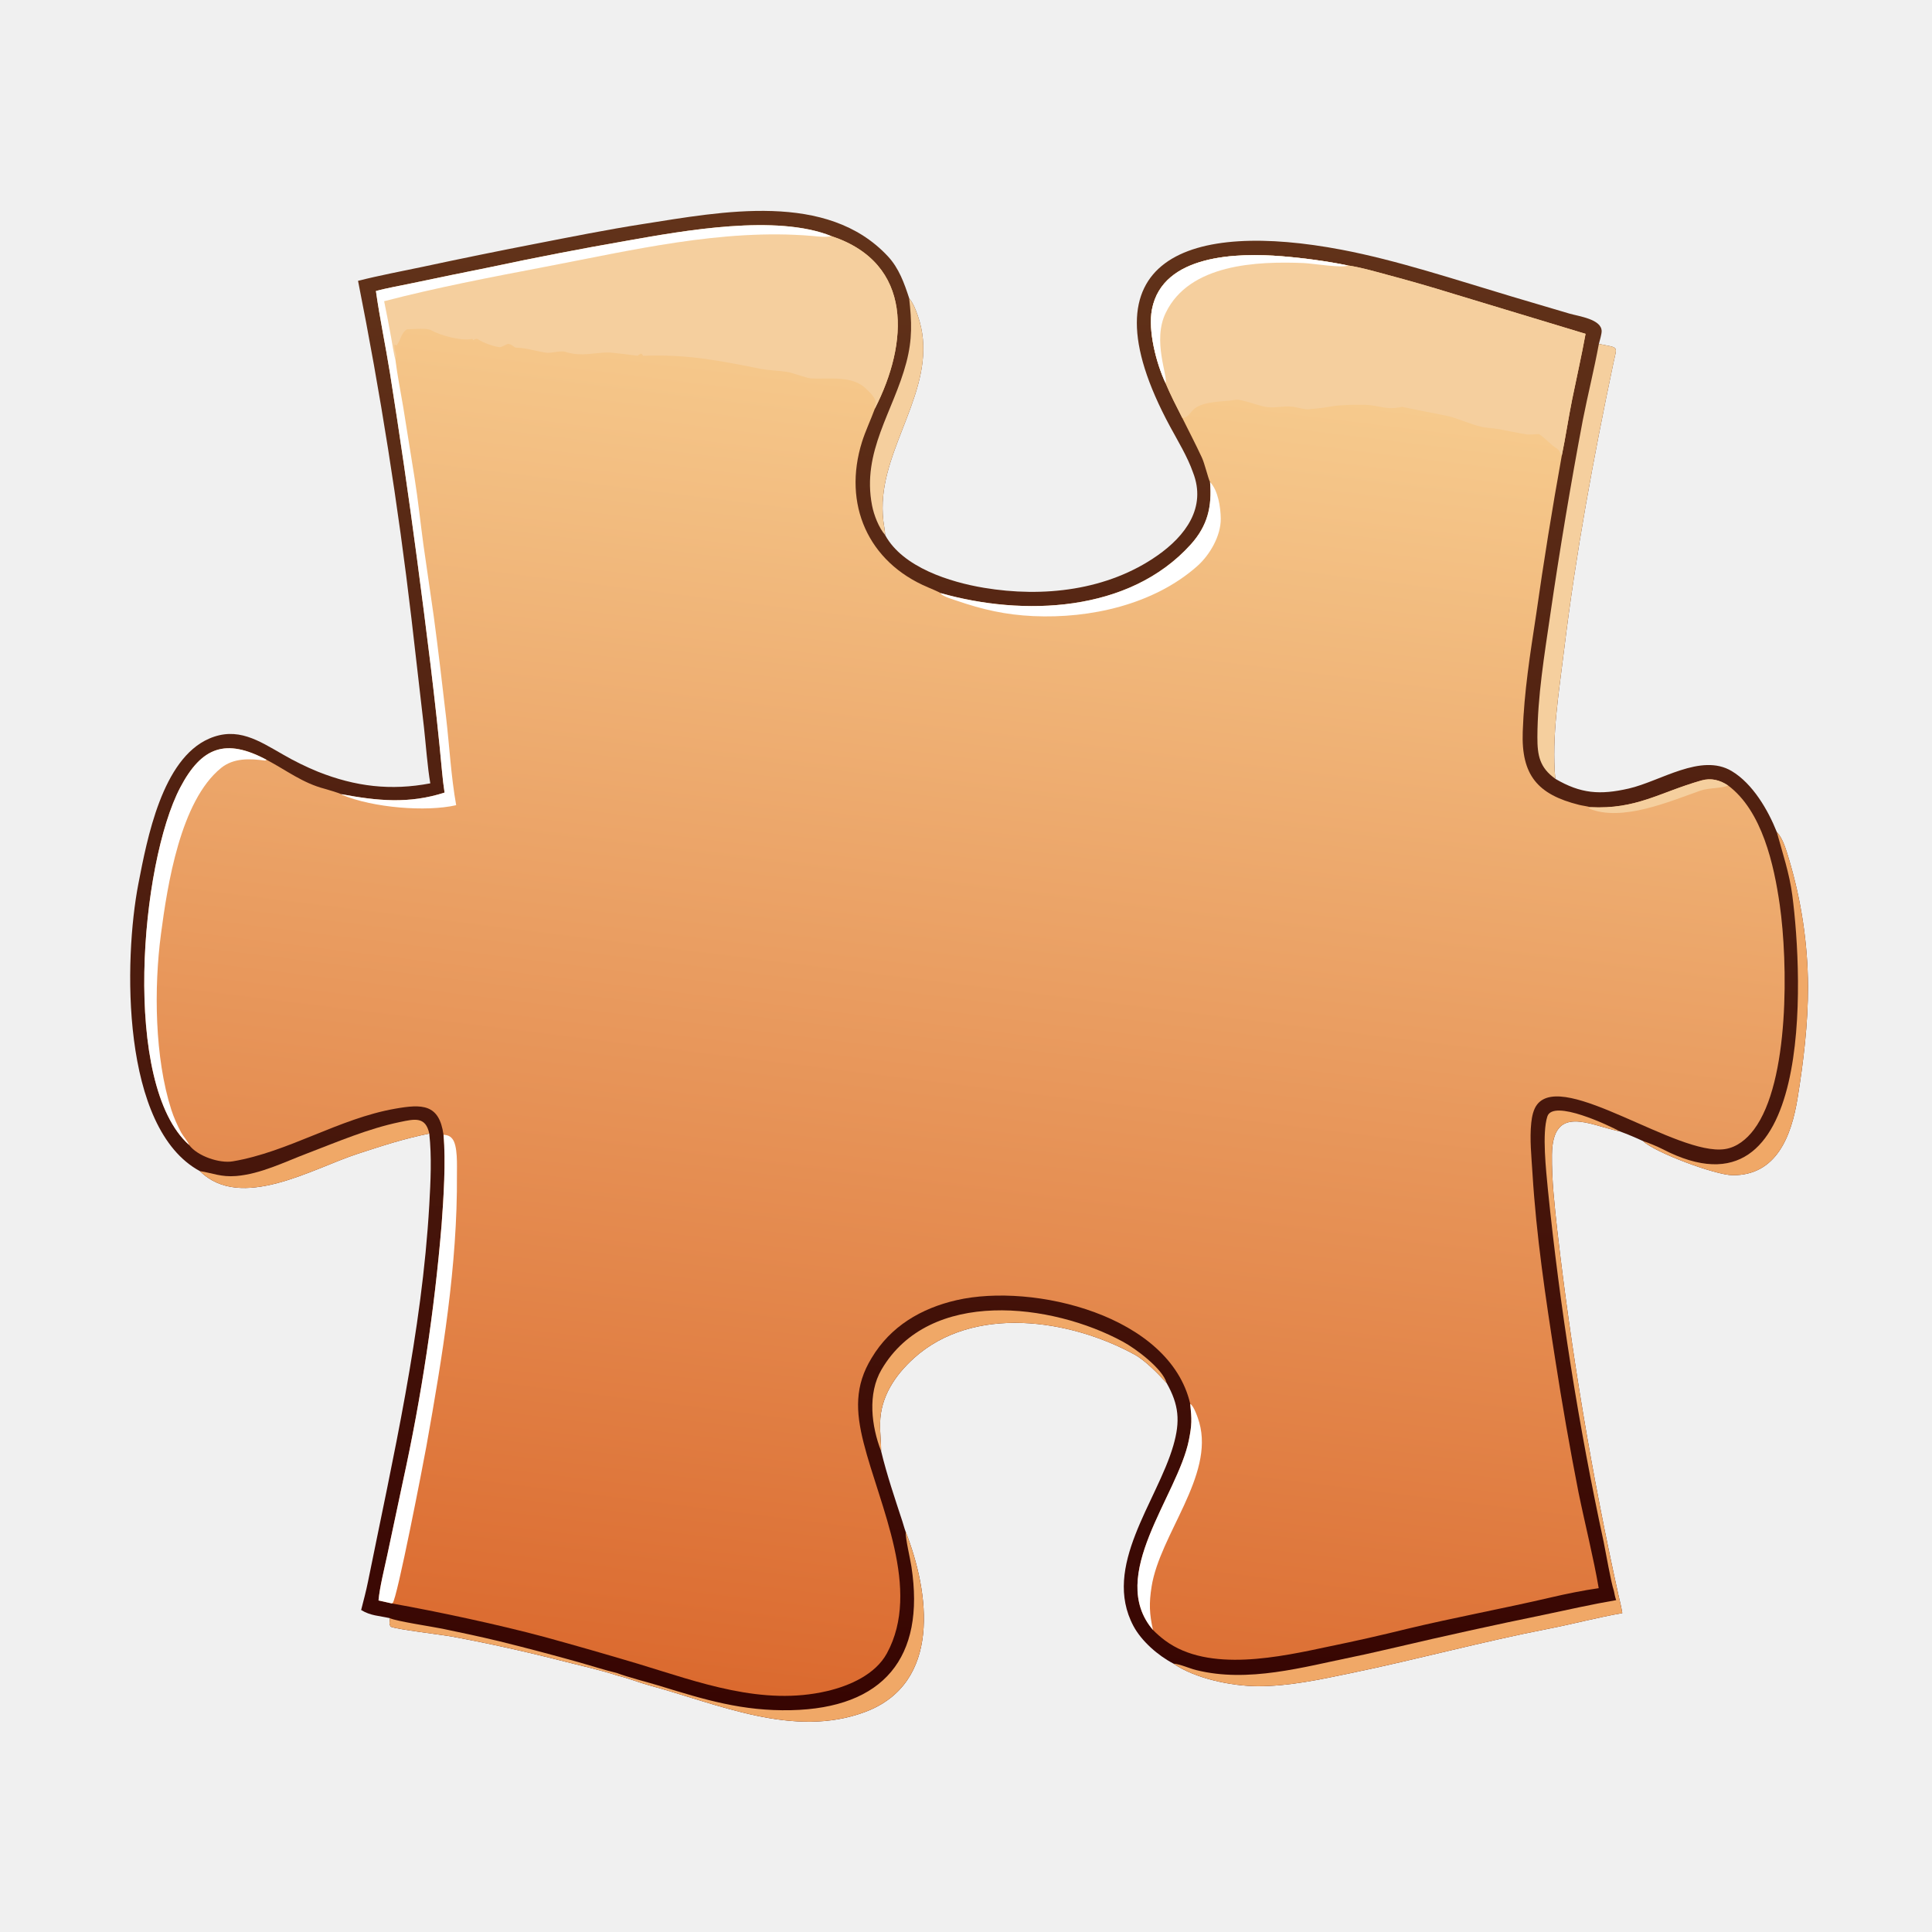
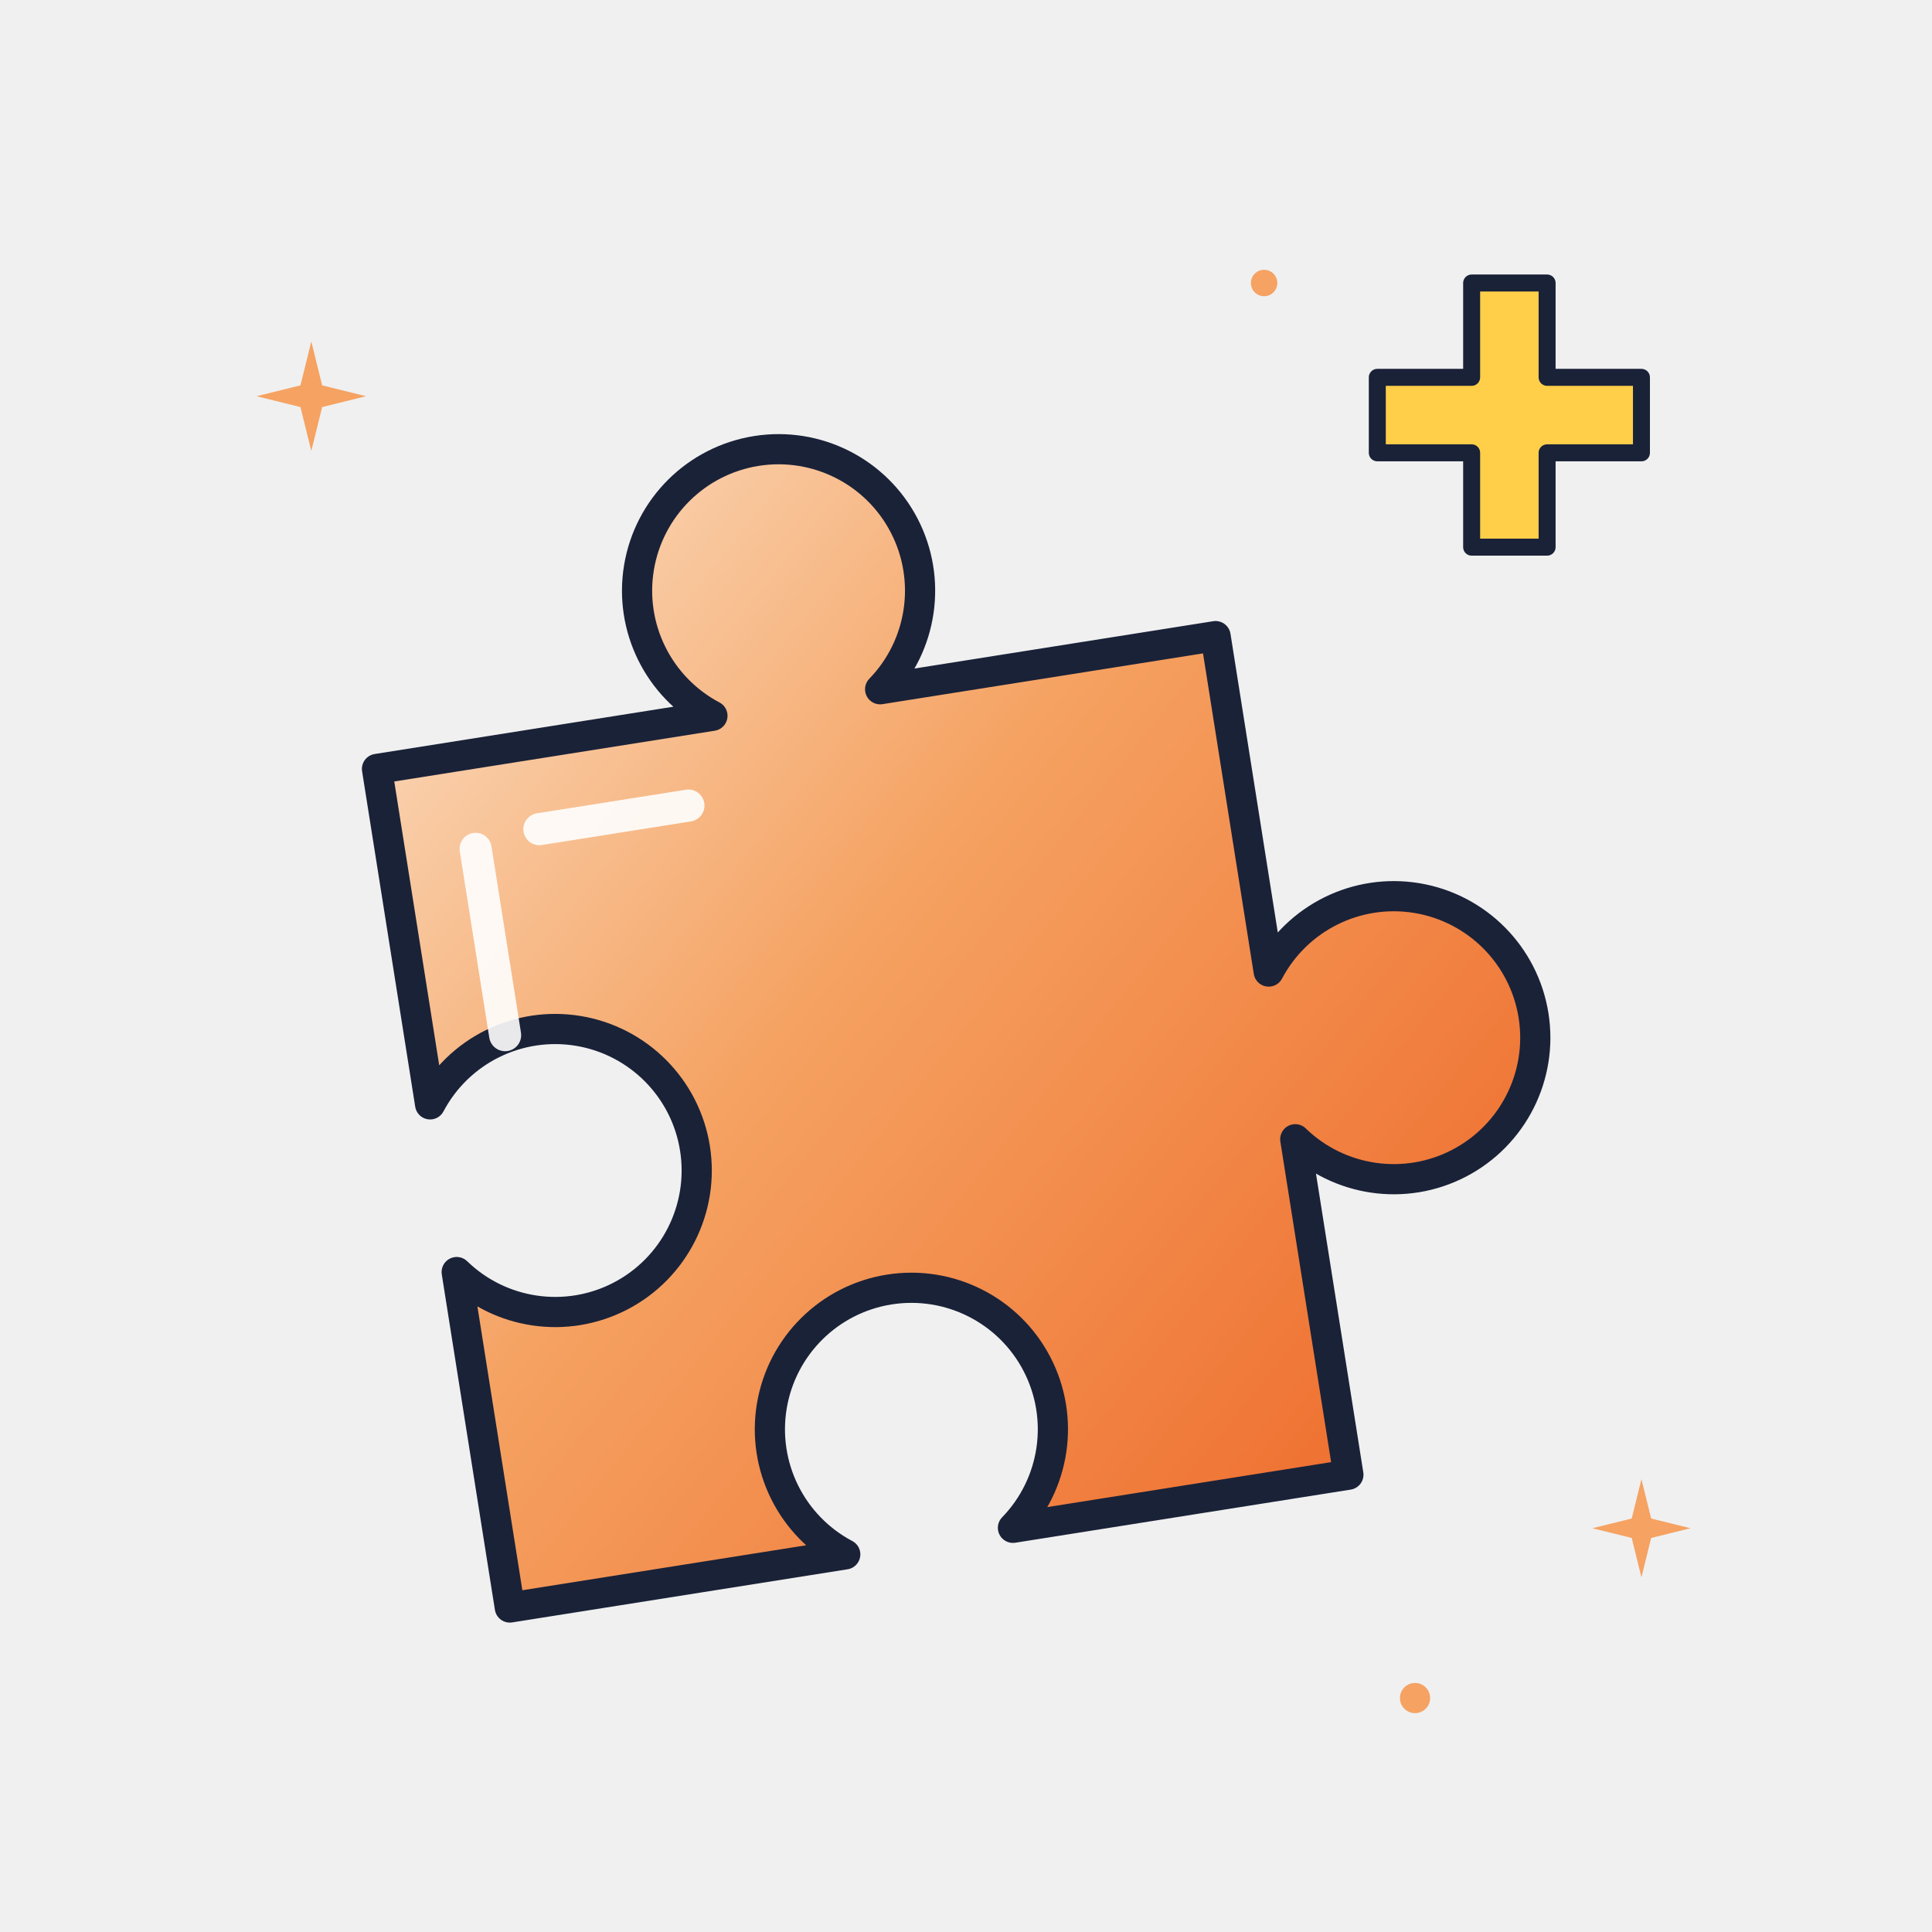
- <svg xmlns="http://www.w3.org/2000/svg" height="1024" preserveAspectRatio="none" style="display: block;" version="1.1" viewBox="0 0 2048 2048" width="1024">
+ <svg xmlns="http://www.w3.org/2000/svg" width="1024" height="1024" viewBox="0 0 2048 2048">
  <defs>
-     <linearGradient gradientUnits="userSpaceOnUse" id="Gradient1" x1="934.265" x2="1110.89" y1="1810.26" y2="384.29">
-       <stop class="stop0" offset="0" stop-color="rgb(219,106,47)" stop-opacity="1" />
-       <stop class="stop1" offset="1" stop-color="rgb(246,202,141)" stop-opacity="1" />
-     </linearGradient>
-     <linearGradient gradientUnits="userSpaceOnUse" id="Gradient2" x1="1025.11" x2="1017.73" y1="1810.12" y2="223.969">
-       <stop class="stop0" offset="0" stop-color="rgb(55,5,2)" stop-opacity="1" />
-       <stop class="stop1" offset="1" stop-color="rgb(98,51,26)" stop-opacity="1" />
+     <linearGradient gradientUnits="userSpaceOnUse" id="g" x1="440" y1="450" x2="1500" y2="1620">
+       <stop offset="0" stop-color="#FBE3CB" />
+       <stop offset="0.45" stop-color="#F5A262" />
+       <stop offset="1" stop-color="#EE6A2A" />
    </linearGradient>
  </defs>
-   <path d="M 379.535 297.693 C 401.417 292.128 426.14 287.447 448.487 282.751 C 488.04 274.269 527.676 266.177 567.389 258.475 C 605.724 251.017 643.17 243.465 681.908 237.423 C 765.059 224.453 876.856 202.395 941.304 271.819 C 952.934 284.346 958.581 300.192 963.745 316.106 C 968.434 322.206 970.471 327.729 972.982 334.928 C 996.225 401.584 942.4 461.918 936.23 525.63 C 935.328 534.549 935.39 543.54 936.415 552.447 C 936.932 556.926 938.224 563.018 938.321 567.251 C 957.003 601.516 1007.24 617.136 1043.13 623.113 C 1105.72 633.536 1173.86 626.053 1226.91 588.875 C 1256.5 568.136 1279.25 538.066 1264.59 500.713 C 1258.85 484.265 1248.59 467.466 1240.39 452.298 C 1142.44 270.955 1263.14 234.516 1422.02 264.689 C 1480.89 275.867 1543.07 296.587 1602.47 314.305 L 1663.29 332.318 C 1673.59 335.35 1697.78 338.254 1697.82 351.134 C 1697.83 354.145 1695.74 361.341 1694.86 364.572 C 1716.75 369.062 1714.23 366.056 1710.23 385.055 C 1689.13 485.262 1670.49 586.308 1658.12 688.006 C 1652.61 733.818 1644.65 779.719 1648.66 825.547 C 1675.67 841.39 1696.06 842.871 1726.63 835.865 C 1760.06 828.205 1803.13 798.006 1835.6 817.331 C 1857.94 830.623 1874.24 858.687 1883.49 881.988 C 1889.96 888.401 1893.6 901.706 1896.25 910.378 C 1909.41 954.165 1916.26 999.607 1916.57 1045.33 C 1916.67 1085.06 1911.67 1126.16 1905.48 1164.23 C 1898.98 1204.18 1883.23 1246.15 1836.6 1245.77 C 1818.38 1245.63 1753.8 1221.53 1741.76 1209.62 C 1733.71 1205.87 1725.51 1202.44 1717.18 1199.34 L 1715.81 1199.06 C 1685.22 1192.72 1645.71 1169.66 1645.11 1224.23 C 1644.82 1250.92 1647.88 1277.43 1650.75 1303.96 C 1665.67 1433.77 1687.27 1562.72 1715.48 1690.29 C 1716.96 1696.66 1718.72 1703.58 1719.69 1709.97 C 1693.37 1714.53 1668.16 1721.35 1642.12 1726.43 C 1571.56 1740.09 1502.34 1759.03 1432.01 1773.57 C 1399.39 1780.31 1366.75 1787.55 1333.24 1787.44 C 1305.68 1787.35 1266.88 1779.42 1243.92 1763.5 C 1227.74 1755.1 1210.06 1739.74 1201.47 1723.59 C 1167.91 1660.53 1226.5 1591.92 1243.76 1532.41 C 1251.31 1506.36 1249.66 1489.16 1236.69 1466.07 C 1228.24 1456.74 1214 1442.13 1202.9 1436.02 C 1134.22 1398.25 1031.7 1382.88 968.78 1439.73 C 948.598 1457.97 933.389 1480.97 932.957 1508.48 C 932.684 1519.04 934.12 1528.74 934.057 1538.37 C 940.172 1563.66 948.496 1588.06 956.581 1612.77 C 957.701 1616.2 958.715 1620.25 959.978 1623.53 C 985.573 1688.6 998.147 1784.39 917.039 1814.74 C 841.208 1843.13 760.97 1806.17 687.711 1786.41 C 678.572 1783.93 663.297 1778.1 655.623 1776.49 C 636.63 1770.33 617.828 1766.16 598.483 1761.31 C 559.237 1751.2 519.66 1742.41 479.82 1734.98 C 469.062 1732.94 420.789 1727.28 414.203 1724.38 C 412.138 1720.79 413.032 1720.46 413.37 1715.39 C 401.777 1712.63 393.039 1712.96 382.828 1706.67 C 385.315 1696.94 388.066 1686.67 390.05 1676.83 C 416.681 1544.9 447.375 1412.01 455.056 1277.28 C 456.444 1252.94 457.779 1225.78 455.03 1201.61 C 426.471 1207.52 406.208 1214.29 378.898 1223.17 C 331.566 1238.55 255.38 1284.38 211.853 1241.41 C 128.136 1196.15 131.022 1017.62 146.712 936.712 C 155.964 888.999 171.889 804.6 221.637 782.994 C 251.733 769.923 274.292 785.196 299.686 799.656 C 311.707 806.647 324.198 812.796 337.07 818.058 C 376.698 833.836 414.234 838.33 456.136 830.383 C 453.203 813.646 451.358 788.53 449.432 771.14 L 436.13 655.519 C 422.02 535.54 403.14 416.17 379.535 297.693 z" fill="url(#Gradient2)" transform="translate(0,0)" />
-   <path d="M 1710.79 1686.38 C 1707.63 1677.1 1702.27 1645.7 1699.98 1634.6 C 1673.35 1511.14 1653.59 1386.3 1640.8 1260.65 C 1638.95 1240.9 1634.48 1201.34 1640.25 1183.51 C 1646.3 1164.77 1706.28 1193.37 1717.18 1199.34 L 1715.81 1199.06 C 1685.22 1192.72 1645.71 1169.66 1645.11 1224.23 C 1644.82 1250.92 1647.88 1277.43 1650.75 1303.96 C 1665.67 1433.77 1687.27 1562.72 1715.48 1690.29 C 1716.96 1696.66 1718.72 1703.58 1719.69 1709.97 C 1693.37 1714.53 1668.16 1721.35 1642.12 1726.43 C 1571.56 1740.09 1502.34 1759.03 1432.01 1773.57 C 1399.39 1780.31 1366.75 1787.55 1333.24 1787.44 C 1305.68 1787.35 1266.88 1779.42 1243.92 1763.5 C 1251.17 1764.07 1260.36 1768.43 1267.79 1770.3 C 1322.93 1784.15 1381.33 1767.17 1435.52 1756.12 C 1450.08 1753.15 1464.97 1749.59 1479.58 1746.28 C 1531.65 1734.05 1583.89 1722.56 1636.29 1711.81 C 1662.32 1706.34 1686.92 1700.73 1713.18 1696.21 C 1711.99 1692.75 1711.51 1689.97 1710.79 1686.38 z" fill="rgb(240,168,103)" transform="translate(0,0)" />
-   <path d="M 1694.86 364.572 C 1716.75 369.062 1714.23 366.056 1710.23 385.055 C 1689.13 485.262 1670.49 586.308 1658.12 688.006 C 1652.61 733.818 1644.65 779.719 1648.66 825.547 C 1632.13 813.603 1629.63 800.945 1629.7 781.332 C 1629.85 738.158 1637.11 694.462 1643.33 651.744 C 1653.42 582.614 1664.94 513.702 1677.9 445.053 C 1683.2 418.189 1689.89 391.552 1694.86 364.572 z" fill="rgb(245,207,158)" transform="translate(0,0)" />
-   <path d="M 959.978 1623.53 C 985.573 1688.6 998.147 1784.39 917.039 1814.74 C 841.208 1843.13 760.97 1806.17 687.711 1786.41 C 678.572 1783.93 663.297 1778.1 655.623 1776.49 C 636.63 1770.33 617.828 1766.16 598.483 1761.31 C 559.237 1751.2 519.66 1742.41 479.82 1734.98 C 469.062 1732.94 420.789 1727.28 414.203 1724.38 C 412.138 1720.79 413.032 1720.46 413.37 1715.39 C 420.217 1718.61 458.639 1724.39 469.091 1726.54 C 488.946 1730.62 508.714 1734.88 528.579 1739.63 C 557.228 1746.69 585.761 1754.22 614.165 1762.21 C 625.778 1765.45 642.805 1770.92 653.868 1773.44 C 664.895 1777.69 687.011 1783.34 698.911 1786.96 C 747.447 1801.93 787.294 1814 838.49 1812.87 C 936.29 1810.71 981.042 1757.36 966.138 1660.68 C 964.651 1651.04 960.118 1632.99 959.978 1623.53 z" fill="rgb(240,168,103)" transform="translate(0,0)" />
-   <path d="M 934.057 1538.37 C 923.713 1511.96 919.468 1477.34 934.447 1451.8 C 985.362 1364.97 1114.96 1381.34 1190.38 1422.28 C 1204.11 1429.73 1232.37 1450.74 1236.69 1466.07 C 1228.24 1456.74 1214 1442.13 1202.9 1436.02 C 1134.22 1398.25 1031.7 1382.88 968.78 1439.73 C 948.598 1457.97 933.389 1480.97 932.957 1508.48 C 932.684 1519.04 934.12 1528.74 934.057 1538.37 z" fill="rgb(240,168,103)" transform="translate(0,0)" />
-   <path d="M 1883.49 881.988 C 1889.96 888.401 1893.6 901.706 1896.25 910.378 C 1909.41 954.165 1916.26 999.607 1916.57 1045.33 C 1916.67 1085.06 1911.67 1126.16 1905.48 1164.23 C 1898.98 1204.18 1883.23 1246.15 1836.6 1245.77 C 1818.38 1245.63 1753.8 1221.53 1741.76 1209.62 C 1747.03 1211.18 1757.29 1215.48 1762.36 1218.11 C 1923.39 1301.63 1911.46 1036.83 1899.89 948.809 C 1896.89 925.977 1889.7 904.644 1883.49 881.988 z" fill="rgb(240,168,103)" transform="translate(0,0)" />
-   <path d="M 211.853 1241.41 C 225.32 1243.49 234.337 1247.94 250.342 1246.62 C 276.333 1244.49 301.702 1231.71 326.051 1222.48 C 358.054 1210.27 390.248 1196.41 423.903 1189.41 C 439.482 1186.17 451.165 1183.28 455.03 1201.61 C 426.471 1207.52 406.208 1214.29 378.898 1223.17 C 331.566 1238.55 255.38 1284.38 211.853 1241.41 z" fill="rgb(240,168,103)" transform="translate(0,0)" />
-   <path d="M 963.745 316.106 C 968.434 322.206 970.471 327.729 972.982 334.928 C 996.225 401.584 942.4 461.918 936.23 525.63 C 935.328 534.549 935.39 543.54 936.415 552.447 C 936.932 556.926 938.224 563.018 938.321 567.251 C 931.522 559.247 926.402 546.064 924.415 535.858 C 913.3 478.777 947.09 436.296 960.773 384.23 C 967.297 359.404 966.517 340.968 963.745 316.106 z" fill="rgb(245,207,158)" transform="translate(0,0)" />
-   <path d="M 398.499 308.507 C 408.682 305.616 426.149 302.468 437.088 300.171 C 464.501 294.386 491.944 288.747 519.417 283.255 C 567.655 272.982 616.082 263.616 664.672 255.163 C 725.505 244.39 823.043 226.807 881.31 250.287 C 968.954 279.355 962.699 364.108 927.46 433.017 C 923.099 444.937 917.326 457.018 913.737 468.49 C 893.185 534.184 919.928 595.846 983.854 622.663 C 987.069 624.012 994.173 627 997.202 628.736 C 1084.26 653.388 1196.92 649.666 1262.3 577.094 C 1280.1 557.334 1284.87 537.132 1282.71 511.092 C 1280.31 505.953 1277.12 491.664 1273.97 484.885 C 1267.38 470.721 1260.16 456.883 1253.23 442.91 C 1247.21 431.109 1240.54 418.115 1235.47 405.941 C 1225.81 385.405 1216.73 350.654 1221.15 327.86 C 1232.51 269.258 1312.35 267.887 1358.82 271.639 C 1381.27 273.451 1406.44 276.799 1428.88 281.399 C 1441.33 283.141 1457.14 287.675 1469.51 291.005 C 1493.25 297.302 1516.85 304.09 1540.3 311.364 L 1680.76 353.879 C 1676.53 377.188 1671.26 400.207 1666.55 423.423 C 1662.56 443.083 1659.59 463.534 1655.52 483.126 C 1645.39 539.244 1636.32 595.546 1628.3 652.002 C 1621.95 693.798 1615.66 732.945 1614.16 775.625 C 1612.54 821.585 1629.77 842.167 1673.94 853.188 C 1677.62 854.106 1682.27 854.57 1685.76 855.643 C 1734.8 858.147 1758.99 840.041 1803.45 827.358 C 1813.76 824.418 1823.06 826.762 1831.92 832.697 C 1867.97 859.648 1880.55 916.884 1886.6 959.103 C 1895.31 1019.84 1897.17 1146.81 1859.29 1197.33 C 1851.68 1207.49 1841.18 1216.26 1828.26 1218.12 C 1777.67 1225.44 1657.88 1134.83 1629.52 1170.69 C 1625.41 1175.89 1623.89 1183.7 1623.2 1190.2 C 1621.37 1207.47 1623.43 1226.31 1624.48 1243.62 C 1628.48 1309.56 1638.33 1375.32 1648.52 1440.56 C 1655.82 1487.78 1664.05 1534.84 1673.23 1581.73 C 1679.79 1613.84 1689.34 1651.93 1694.7 1683.53 C 1678.03 1685.92 1660.46 1689.5 1644.04 1693.33 C 1593.34 1705.18 1541.51 1714.62 1490.96 1726.79 C 1464 1733.45 1436.92 1739.58 1409.73 1745.15 C 1357.4 1756.28 1281.46 1773.48 1235.06 1739.02 C 1230.48 1735.62 1226.18 1731.87 1222.19 1727.8 C 1173.01 1670.33 1248.48 1585.75 1260.29 1526.44 C 1263.51 1510.25 1263.43 1504.72 1261.7 1488.19 C 1240.12 1394.42 1095.46 1359.54 1014.03 1378.21 C 976.365 1386.85 943.98 1405.95 923.929 1439.56 C 905.883 1469.05 907.057 1496.09 915.458 1529.36 C 932.377 1596.36 977.035 1684.9 940.153 1752.6 C 927.927 1775.05 900.64 1787 876.776 1792.6 C 808.259 1808.68 741.151 1783.38 676.394 1763.7 C 643.53 1753.88 610.56 1744.42 577.489 1735.32 C 529.665 1722.46 463.729 1708.28 415.237 1699.69 L 401.231 1696.55 C 402.438 1682.69 407.545 1662.36 410.556 1648.29 L 427.299 1569.46 C 446.855 1480.11 460.486 1389.57 468.104 1298.43 C 470.218 1270.06 472.758 1230.92 470.137 1202.87 C 465.568 1170.06 447.419 1170.24 418.778 1175.28 C 359.119 1185.77 305.942 1221.05 246.746 1231.07 C 232.726 1233.44 209.256 1225.57 200.534 1213.77 C 128.646 1150 148.847 915.068 191.073 834.773 C 213.848 791.465 239.469 782.441 282.682 805.465 C 303.672 816.551 320.798 830.095 344.35 836.189 C 347.133 836.909 360.45 840.994 361.782 841.851 C 399.844 848.932 433.43 852.393 471.265 840.175 C 470.144 833.083 469.251 825.253 468.596 818.099 C 461.675 742.412 451.884 666.991 441.951 591.622 C 433.277 526.232 423.771 460.955 413.437 395.807 C 408.837 367.022 402.47 336.982 398.499 308.507 z" fill="url(#Gradient1)" transform="translate(0,0)" />
-   <path d="M 1235.47 405.941 C 1225.81 385.405 1216.73 350.654 1221.15 327.86 C 1232.51 269.258 1312.35 267.887 1358.82 271.639 C 1381.27 273.451 1406.44 276.799 1428.88 281.399 C 1441.33 283.141 1457.14 287.675 1469.51 291.005 C 1493.25 297.302 1516.85 304.09 1540.3 311.364 L 1680.76 353.879 C 1676.53 377.188 1671.26 400.207 1666.55 423.423 C 1662.56 443.083 1659.59 463.534 1655.52 483.126 C 1652.58 479.272 1654.47 478.031 1649.07 474.61 C 1643.01 470.76 1637.59 463.868 1631.28 460.143 C 1631.2 460.098 1619.12 460.913 1618.02 460.42 C 1608.69 458.923 1599.27 456.911 1590.01 455.099 C 1584.15 453.954 1575.47 453.643 1570.61 452.499 C 1559.43 449.978 1544.95 443.37 1534.28 440.877 C 1533.3 440.646 1485.48 431.445 1486.68 431.167 C 1468.23 435.446 1462.58 429.067 1444.2 429.04 C 1432.23 429.022 1420.41 429.071 1408.64 431.295 C 1401.12 432.587 1393.48 433.265 1385.94 433.932 C 1384.27 434.046 1375.75 432.238 1373.44 431.705 C 1362.88 429.265 1353.73 432.981 1342.26 431.409 C 1335.13 430.434 1315.4 422.936 1310.38 423.757 C 1297.12 426.092 1276.31 424.771 1265.95 433.394 C 1261.83 436.827 1258.79 443.697 1253.23 442.91 C 1247.21 431.109 1240.54 418.115 1235.47 405.941 z" fill="rgb(245,207,158)" transform="translate(0,0)" />
-   <path d="M 1235.47 405.941 C 1225.81 385.405 1216.73 350.654 1221.15 327.86 C 1232.51 269.258 1312.35 267.887 1358.82 271.639 C 1381.27 273.451 1406.44 276.799 1428.88 281.399 C 1423.93 284.527 1390.83 279.196 1382.07 278.838 C 1332.44 276.808 1260.86 279.739 1235.8 331.466 C 1221.08 361.226 1238.55 399.487 1235.47 405.941 z" fill="rgb(255,255,255)" transform="translate(0,0)" />
-   <path d="M 407.226 319.319 C 461.475 305.147 520.375 293.806 575.54 283.301 C 668.577 265.584 765.493 242.089 860.614 250.086 C 866.731 250.6 875.534 251.887 881.31 250.287 C 968.954 279.355 962.699 364.108 927.46 433.017 C 926.508 429.638 928.143 429.762 928.281 427.263 C 928.586 421.737 921.791 415.785 918.191 412.195 C 903.535 397.58 878.656 402.169 859.969 401.155 C 855.249 400.918 839.402 394.914 833.946 394.129 C 825.481 392.91 814.456 392.62 805.706 390.87 C 761.349 381.998 727.85 375.382 681.8 377.176 C 680.518 375.462 681.266 376.278 679.516 374.764 L 675.77 377.073 C 669.555 376.365 648.873 373.576 644.007 373.658 C 629.542 373.904 617.028 377.929 601.221 373.563 C 594.418 370.62 585.171 374.851 578.704 373.854 C 568.688 372.311 557.586 368.736 547.023 368.551 C 544.836 368.512 542.586 364.344 538.099 364.533 C 536.852 365.16 530.765 368.179 529.932 368.091 C 523.204 367.383 512.202 363.326 506.533 359.554 C 504.898 358.466 502.99 359.881 501.521 360.613 L 500.774 359.157 C 489.658 361.833 467.082 355.679 457.273 350.199 C 452.087 347.301 438.862 348.971 431.493 349.041 C 424.94 352.978 425.105 360.48 420.308 366.233 L 418.341 365.156 C 416.778 371.218 421.928 374.923 419.135 381.087 C 417.783 377.076 415.673 363.509 414.737 358.306 C 412.404 345.278 409.9 332.281 407.226 319.319 z" fill="rgb(245,207,158)" transform="translate(0,0)" />
-   <path d="M 398.499 308.507 C 408.682 305.616 426.149 302.468 437.088 300.171 C 464.501 294.386 491.944 288.747 519.417 283.255 C 567.655 272.982 616.082 263.616 664.672 255.163 C 725.505 244.39 823.043 226.807 881.31 250.287 C 875.534 251.887 866.731 250.6 860.614 250.086 C 765.493 242.089 668.577 265.584 575.54 283.301 C 520.375 293.806 461.475 305.147 407.226 319.319 C 409.9 332.281 412.404 345.278 414.737 358.306 C 415.673 363.509 417.783 377.076 419.135 381.087 C 421.003 396.695 424.759 415.629 427.398 431.344 L 439.517 506.957 C 443.249 530.43 445.662 554.001 448.851 577.52 L 459.825 653.562 C 464.581 688.992 468.75 724.99 472.88 760.504 C 476.494 791.585 478.064 822.629 483.562 853.527 C 451.787 860.858 395.421 856.266 362.941 842.668 C 362.555 842.396 362.168 842.123 361.782 841.851 C 399.844 848.932 433.43 852.393 471.265 840.175 C 470.144 833.083 469.251 825.253 468.596 818.099 C 461.675 742.412 451.884 666.991 441.951 591.622 C 433.277 526.232 423.771 460.955 413.437 395.807 C 408.837 367.022 402.47 336.982 398.499 308.507 z" fill="rgb(255,255,255)" transform="translate(0,0)" />
-   <path d="M 470.137 1202.87 C 474.006 1203.27 476.622 1203.81 479.312 1206.96 C 485.497 1214.2 484.295 1235.87 484.366 1245.35 C 485.089 1341.3 468.866 1438.48 452.07 1532.65 C 448.744 1551.29 420.759 1695.78 416.223 1699.23 C 415.934 1699.45 415.566 1699.54 415.237 1699.69 L 401.231 1696.55 C 402.438 1682.69 407.545 1662.36 410.556 1648.29 L 427.299 1569.46 C 446.855 1480.11 460.486 1389.57 468.104 1298.43 C 470.218 1270.06 472.758 1230.92 470.137 1202.87 z" fill="rgb(255,255,255)" transform="translate(0,0)" />
-   <path d="M 200.534 1213.77 C 128.646 1150 148.847 915.068 191.073 834.773 C 213.848 791.465 239.469 782.441 282.682 805.465 L 281.013 806.245 C 265.033 804.083 247.699 803.252 234.326 814.108 C 191.185 849.128 177.486 938.181 170.626 990.108 C 163.067 1047.32 163.949 1121.1 181.548 1176.23 C 183.998 1183.91 188.091 1193.28 191.961 1200.41 C 194.167 1204.48 199.212 1210.01 200.534 1213.77 z" fill="rgb(255,255,255)" transform="translate(0,0)" />
-   <path d="M 1282.71 511.092 C 1291.3 519.891 1293.9 537.917 1294.05 549.675 C 1294.29 567.919 1282.51 588.317 1268.91 600.304 C 1222.87 640.911 1155.71 655.837 1095.49 653.098 C 1065.83 651.749 1041.69 646.21 1013.95 636.692 C 1009.35 635.112 1000.72 632.6 997.403 629.497 L 997.202 628.736 C 1084.26 653.388 1196.92 649.666 1262.3 577.094 C 1280.1 557.334 1284.87 537.132 1282.71 511.092 z" fill="rgb(255,255,255)" transform="translate(0,0)" />
-   <path d="M 1261.7 1488.19 C 1265.61 1490.22 1270.09 1503.67 1271.29 1507.94 C 1287.22 1564.52 1229.49 1626.55 1220.73 1681.91 C 1217.88 1699.89 1218.43 1710.63 1222.19 1727.8 C 1173.01 1670.33 1248.48 1585.75 1260.29 1526.44 C 1263.51 1510.25 1263.43 1504.72 1261.7 1488.19 z" fill="rgb(255,255,255)" transform="translate(0,0)" />
-   <path d="M 1685.76 855.643 C 1734.8 858.147 1758.99 840.041 1803.45 827.358 C 1813.76 824.418 1823.06 826.762 1831.92 832.697 C 1825.16 835.779 1811.16 835.064 1802.56 838.078 C 1769.83 849.551 1719.36 871.442 1684.65 857.178 L 1684.46 856.145 L 1685.76 855.643 z" fill="rgb(245,207,158)" transform="translate(0,0)" />
+   <g transform="rotate(-9 1024 1024)">
+     <path d="M 440 720 L 800.0 720 A 150 150 0 1 1 980.0 720 L 1340 720 L 1340 1080.0 A 150 150 0 1 1 1340 1260.0 L 1340 1620 L 980.0 1620 A 150 150 0 1 0 800.0 1620 L 440 1620 L 440 1260.0 A 150 150 0 1 0 440 1080.0 Z" fill="url(#g)" stroke="#1A2238" stroke-width="32" stroke-linejoin="round" stroke-linecap="round" />
+     <g fill="none" stroke="#FFFFFF" stroke-width="34" stroke-linecap="round" opacity="0.9">
+       <path d="M 530 1020 L 530 820" />
+       <path d="M 600 810 L 760 810" />
+     </g>
+   </g>
+   <g stroke="#1A2238" stroke-width="18" stroke-linejoin="round" stroke-linecap="round">
+     <path d="M 1560 300 L 1640 300 L 1640 400 L 1740 400 L 1740 480 L 1640 480 L 1640 580 L 1560 580 L 1560 480 L 1460 480 L 1460 400 L 1560 400 Z" fill="#FFCF4A" />
+   </g>
+   <g fill="#F5A262">
+     <path d="M 330.0 362.0 L 341.5 408.5 L 388.0 420.0 L 341.5 431.5 L 330.0 478.0 L 318.5 431.5 L 272.0 420.0 L 318.5 408.5 Z" />
+     <path d="M 1740.0 1568.0 L 1750.3 1609.7 L 1792.0 1620.0 L 1750.3 1630.3 L 1740.0 1672.0 L 1729.7 1630.3 L 1688.0 1620.0 L 1729.7 1609.7 Z" />
+     <circle cx="1340" cy="300" r="14" />
+     <circle cx="1500" cy="1800" r="16" />
+   </g>
</svg>
